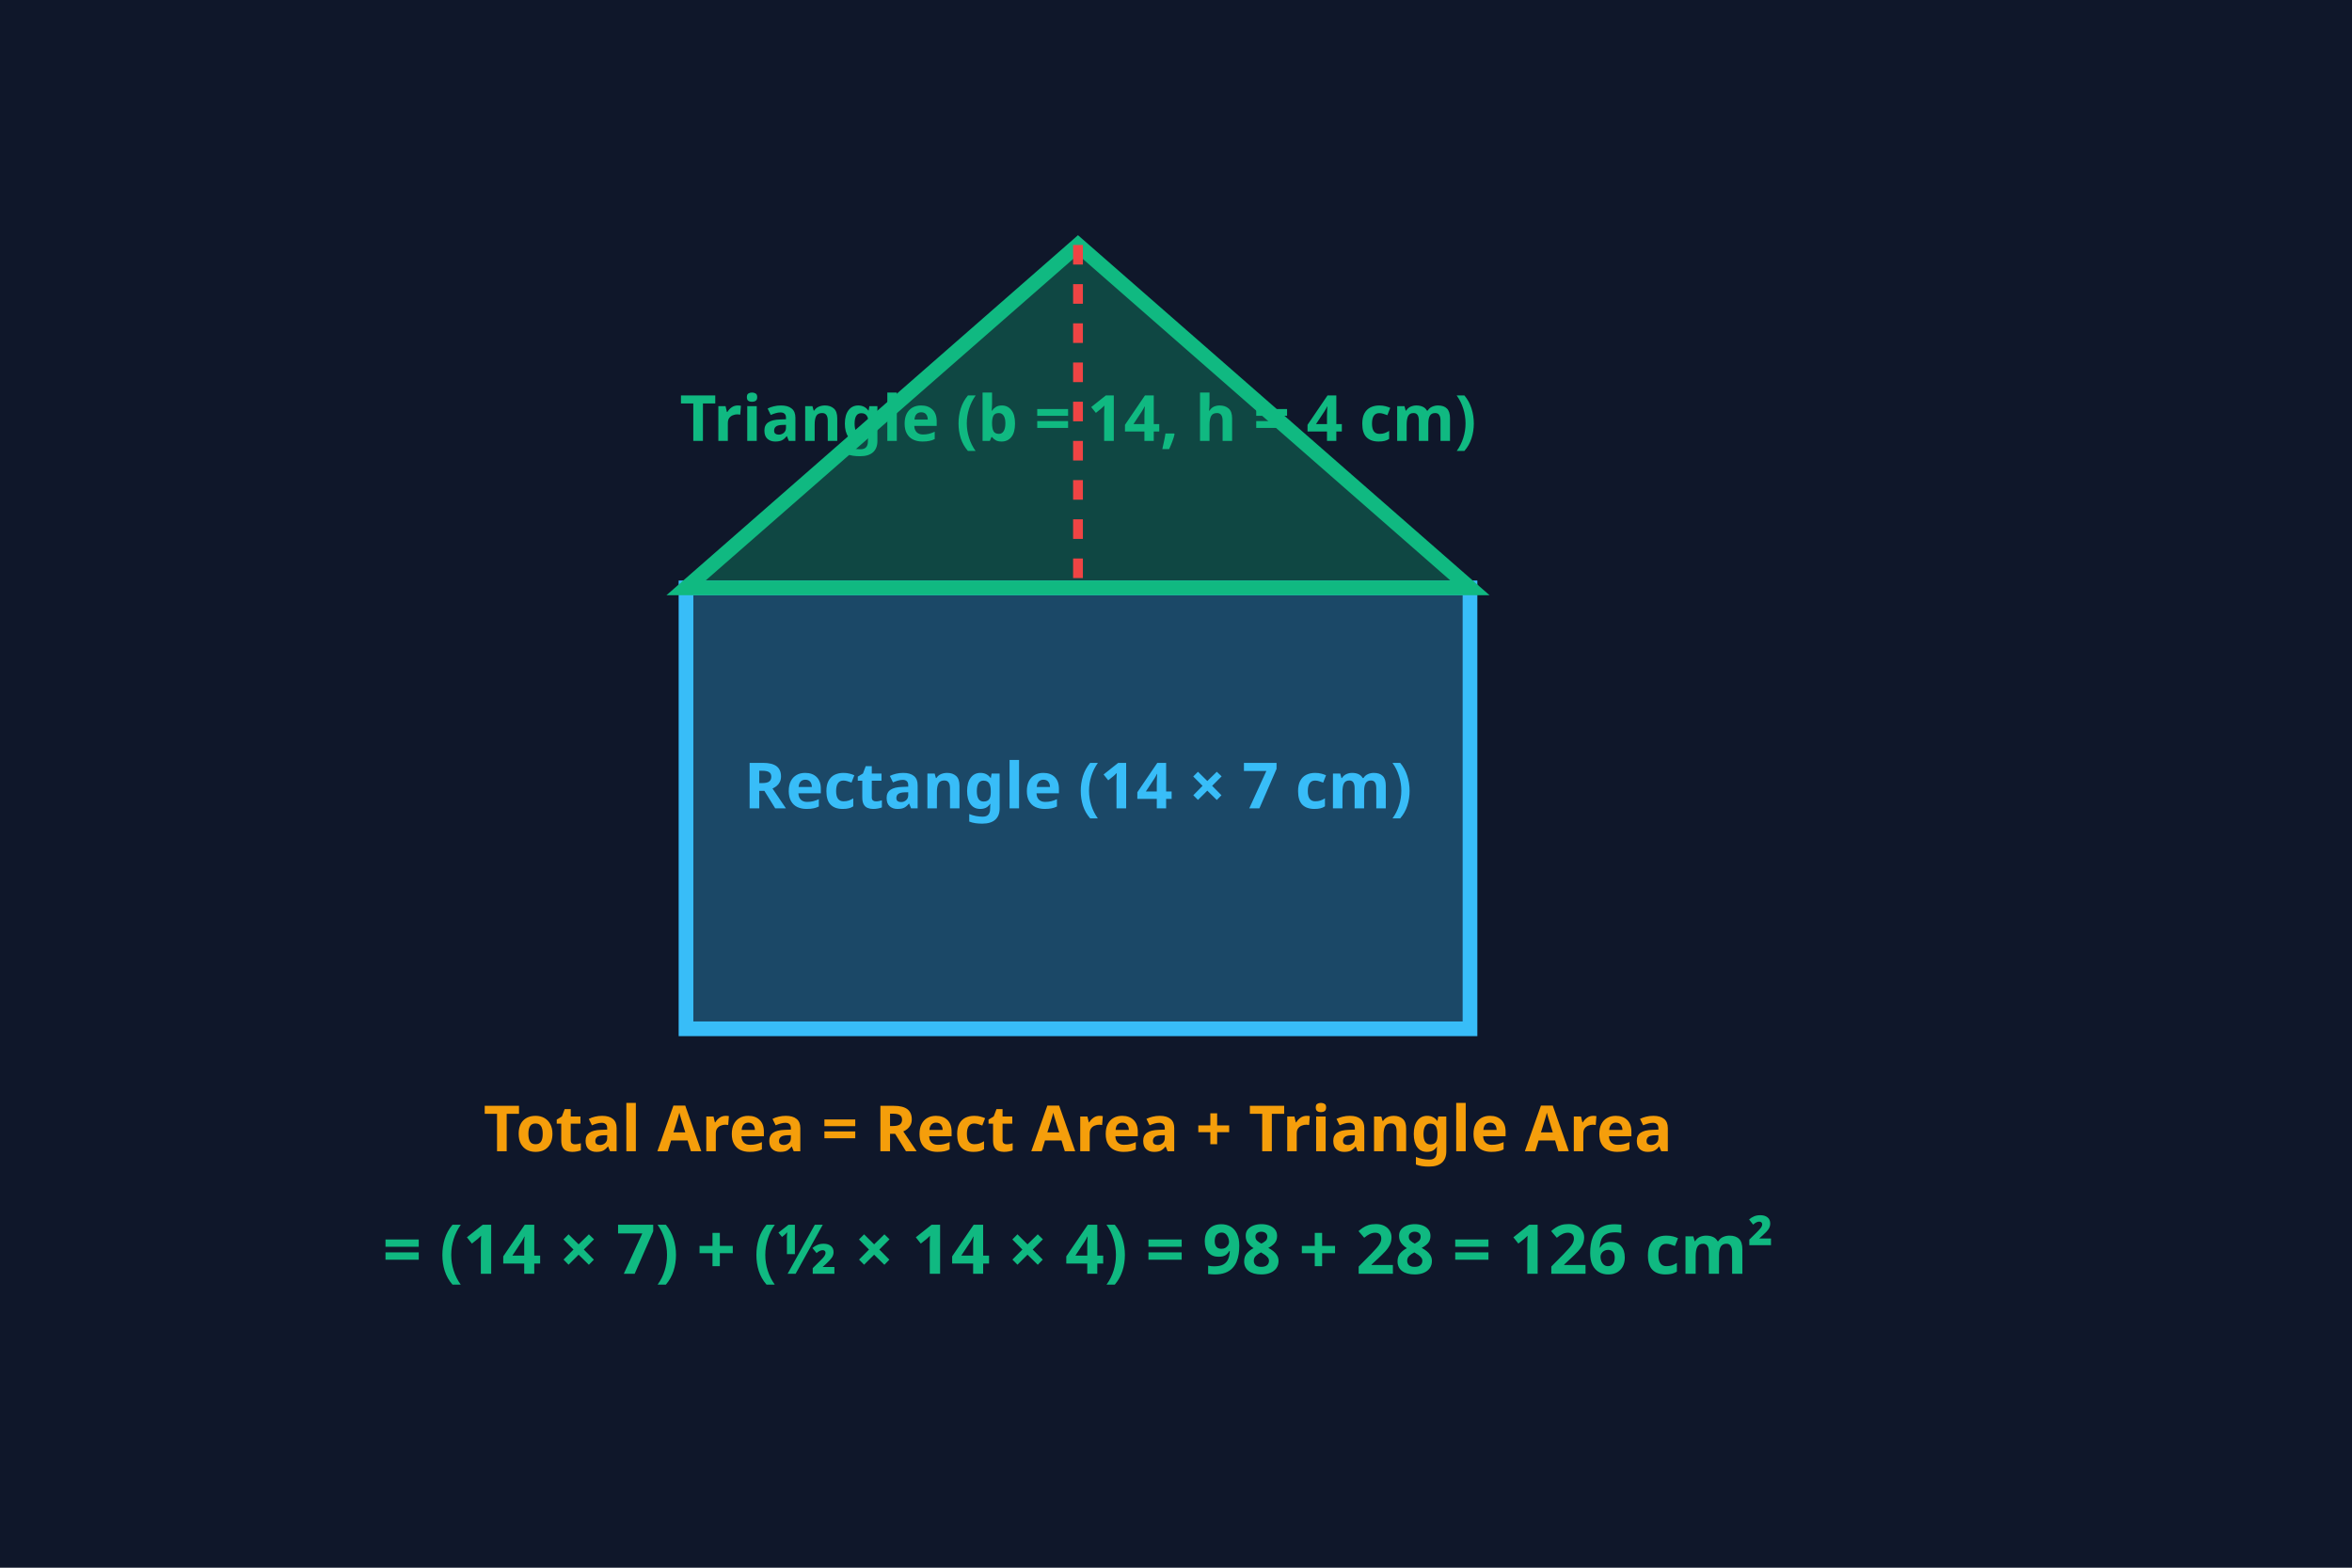
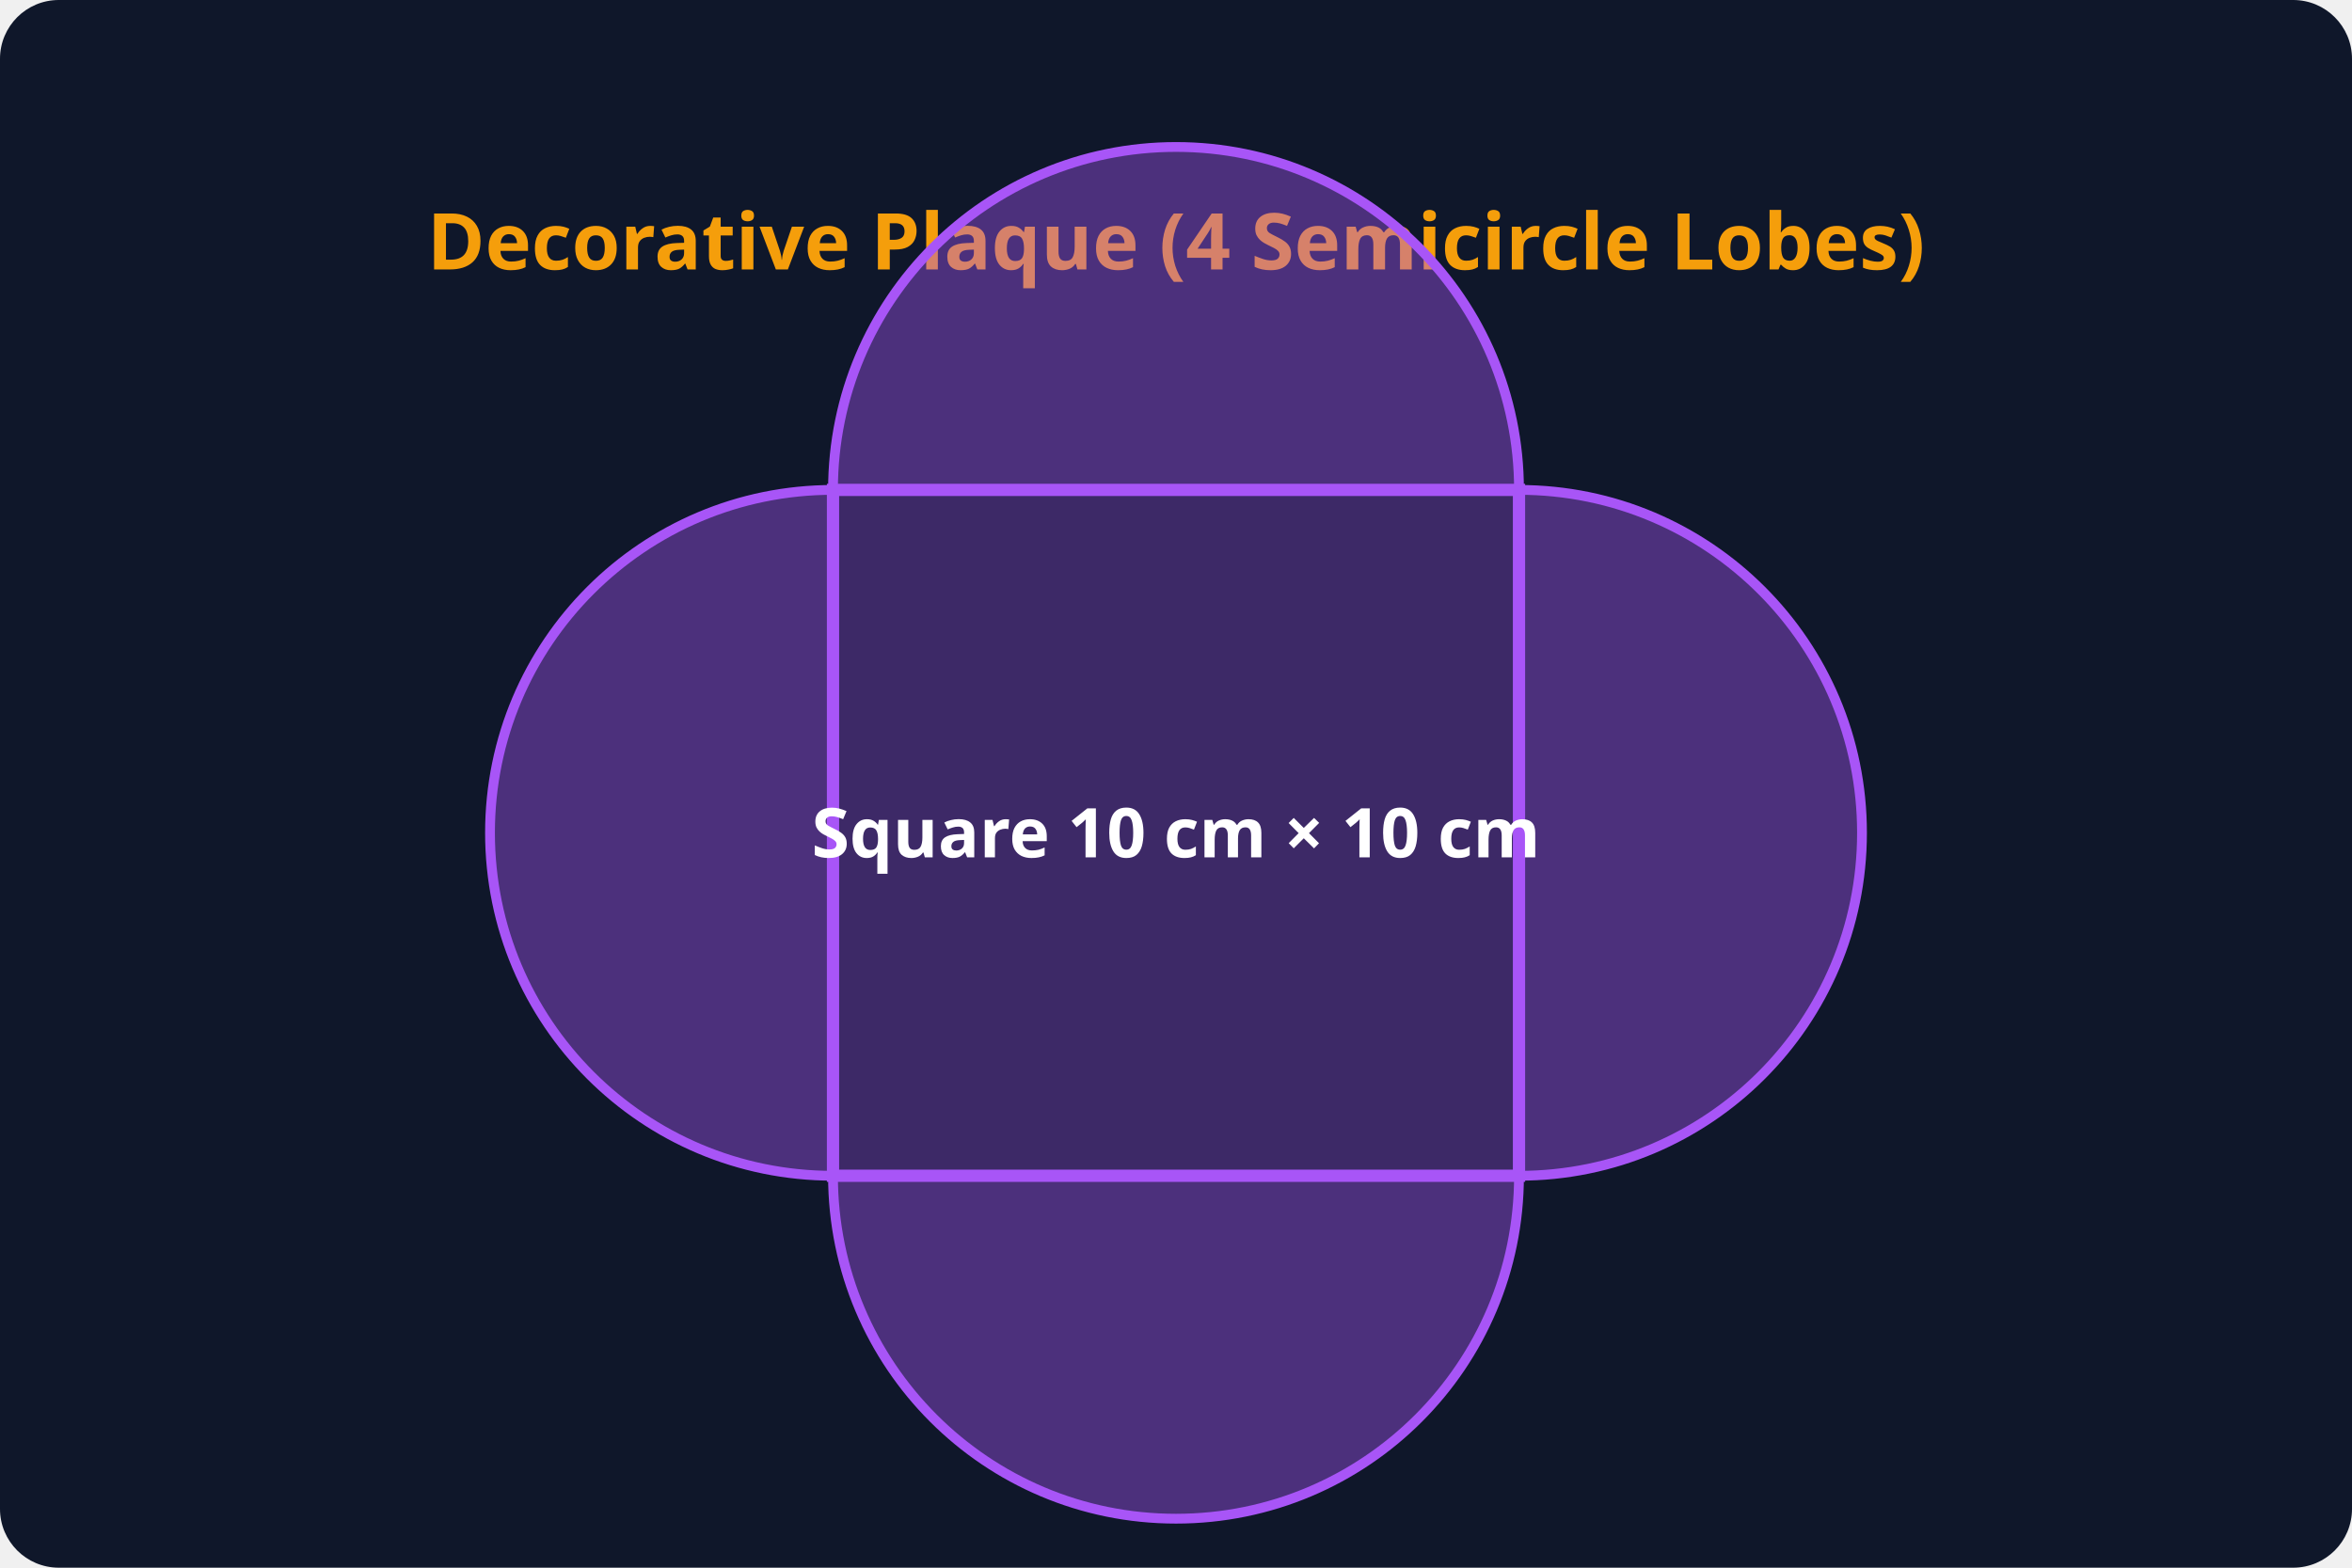
<svg xmlns="http://www.w3.org/2000/svg" width="480" height="320" viewBox="0 0 480 320">
  <defs>
    <marker id="arrow" viewBox="0 0 10 10" refX="5" refY="5" markerWidth="6" markerHeight="6" orient="auto-start-reverse">
      <path d="M 0 0 L 10 5 L 0 10 z" fill="#f59e0b" />
    </marker>
  </defs>
-   <rect width="100%" height="100%" fill="#0f172a" />
-   <g transform="translate(90, 20)">
-     <rect x="50" y="100" width="160" height="90" fill="rgba(56, 189, 248, 0.3)" stroke="#38bdf8" stroke-width="3" />
-     <polygon points="50,100 210,100 130,30" fill="rgba(16, 185, 129, 0.3)" stroke="#10b981" stroke-width="3" />
-     <line x1="130" y1="30" x2="130" y2="100" stroke="#ef4444" stroke-width="2" stroke-dasharray="4,4" />
-     <text x="130" y="145" text-anchor="middle" font-family="sans-serif" font-size="13" fill="#38bdf8" font-weight="bold">Rectangle (14 × 7 cm)</text>
-     <text x="130" y="70" text-anchor="middle" font-family="sans-serif" font-size="13" fill="#10b981" font-weight="bold">Triangle (b = 14, h = 4 cm)</text>
-     <text x="130" y="215" text-anchor="middle" font-family="sans-serif" font-size="13" fill="#f59e0b" font-weight="bold">Total Area = Rect Area + Triangle Area</text>
-     <text x="130" y="240" text-anchor="middle" font-family="sans-serif" font-size="14" fill="#10b981" font-weight="bold">= (14 × 7) + (½ × 14 × 4) = 98 + 28 = 126 cm²</text>
+   <rect width="100%" height="100%" fill="#0f172a" rx="12" />
+   <g transform="translate(100, 30)">
+     <text x="140" y="25" text-anchor="middle" font-family="sans-serif" font-size="16" fill="#f59e0b" font-weight="bold">Decorative Plaque (4 Semicircle Lobes)</text>
+     <rect x="70" y="70" width="140" height="140" fill="rgba(168, 85, 247, 0.3)" stroke="#a855f7" stroke-width="2.5" />
+     <path d="M 70,70 A 70,70 0 0,1 210,70 Z" fill="rgba(168, 85, 247, 0.4)" stroke="#a855f7" stroke-width="2" />
+     <path d="M 210,70 A 70,70 0 0,1 210,210 Z" fill="rgba(168, 85, 247, 0.4)" stroke="#a855f7" stroke-width="2" />
+     <path d="M 210,210 A 70,70 0 0,1 70,210 Z" fill="rgba(168, 85, 247, 0.4)" stroke="#a855f7" stroke-width="2" />
+     <path d="M 70,210 A 70,70 0 0,1 70,70 Z" fill="rgba(168, 85, 247, 0.4)" stroke="#a855f7" stroke-width="2" />
+     <text x="140" y="145" text-anchor="middle" font-family="sans-serif" font-size="14" fill="#ffffff" font-weight="bold">Square 10 cm × 10 cm</text>
  </g>
</svg>
